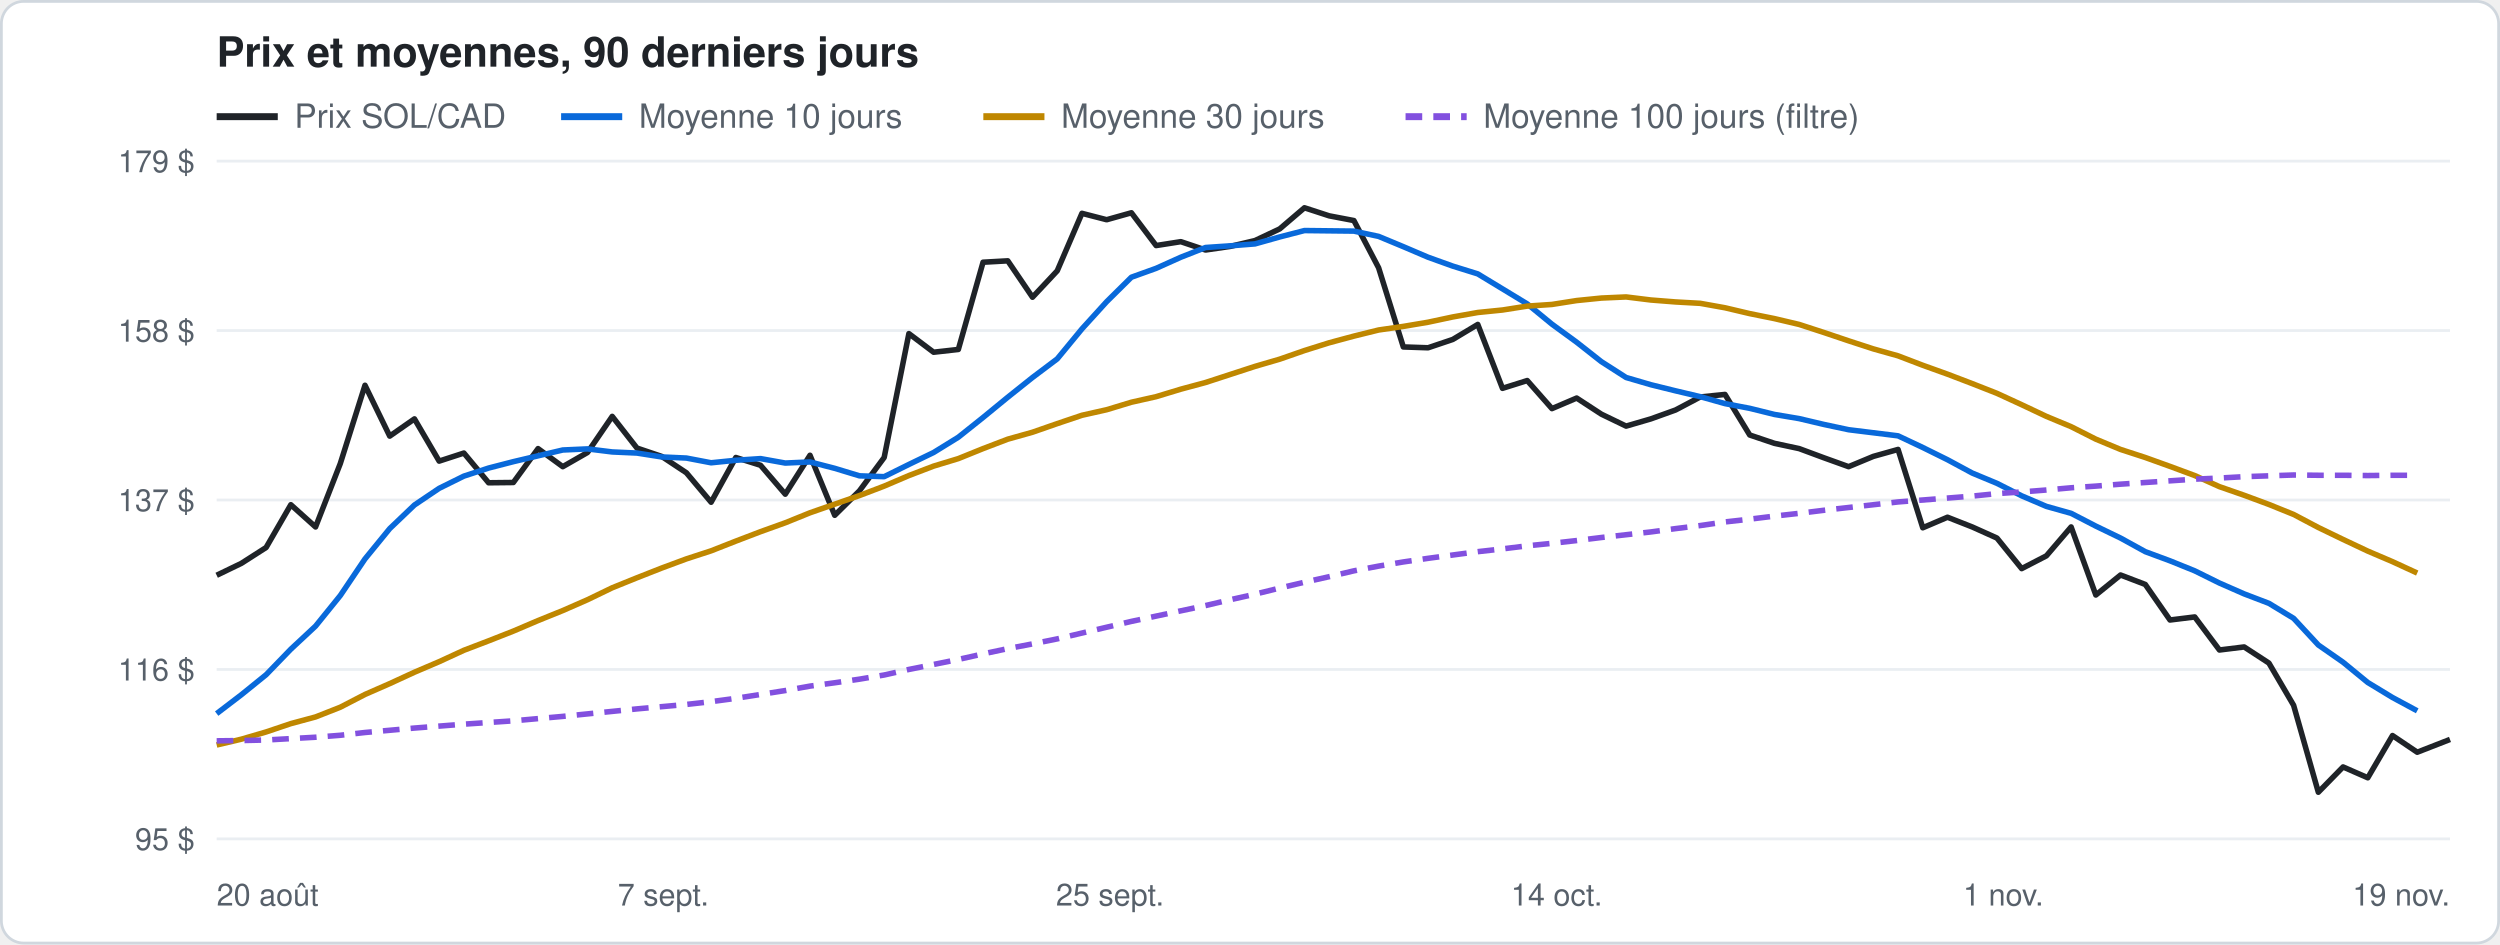
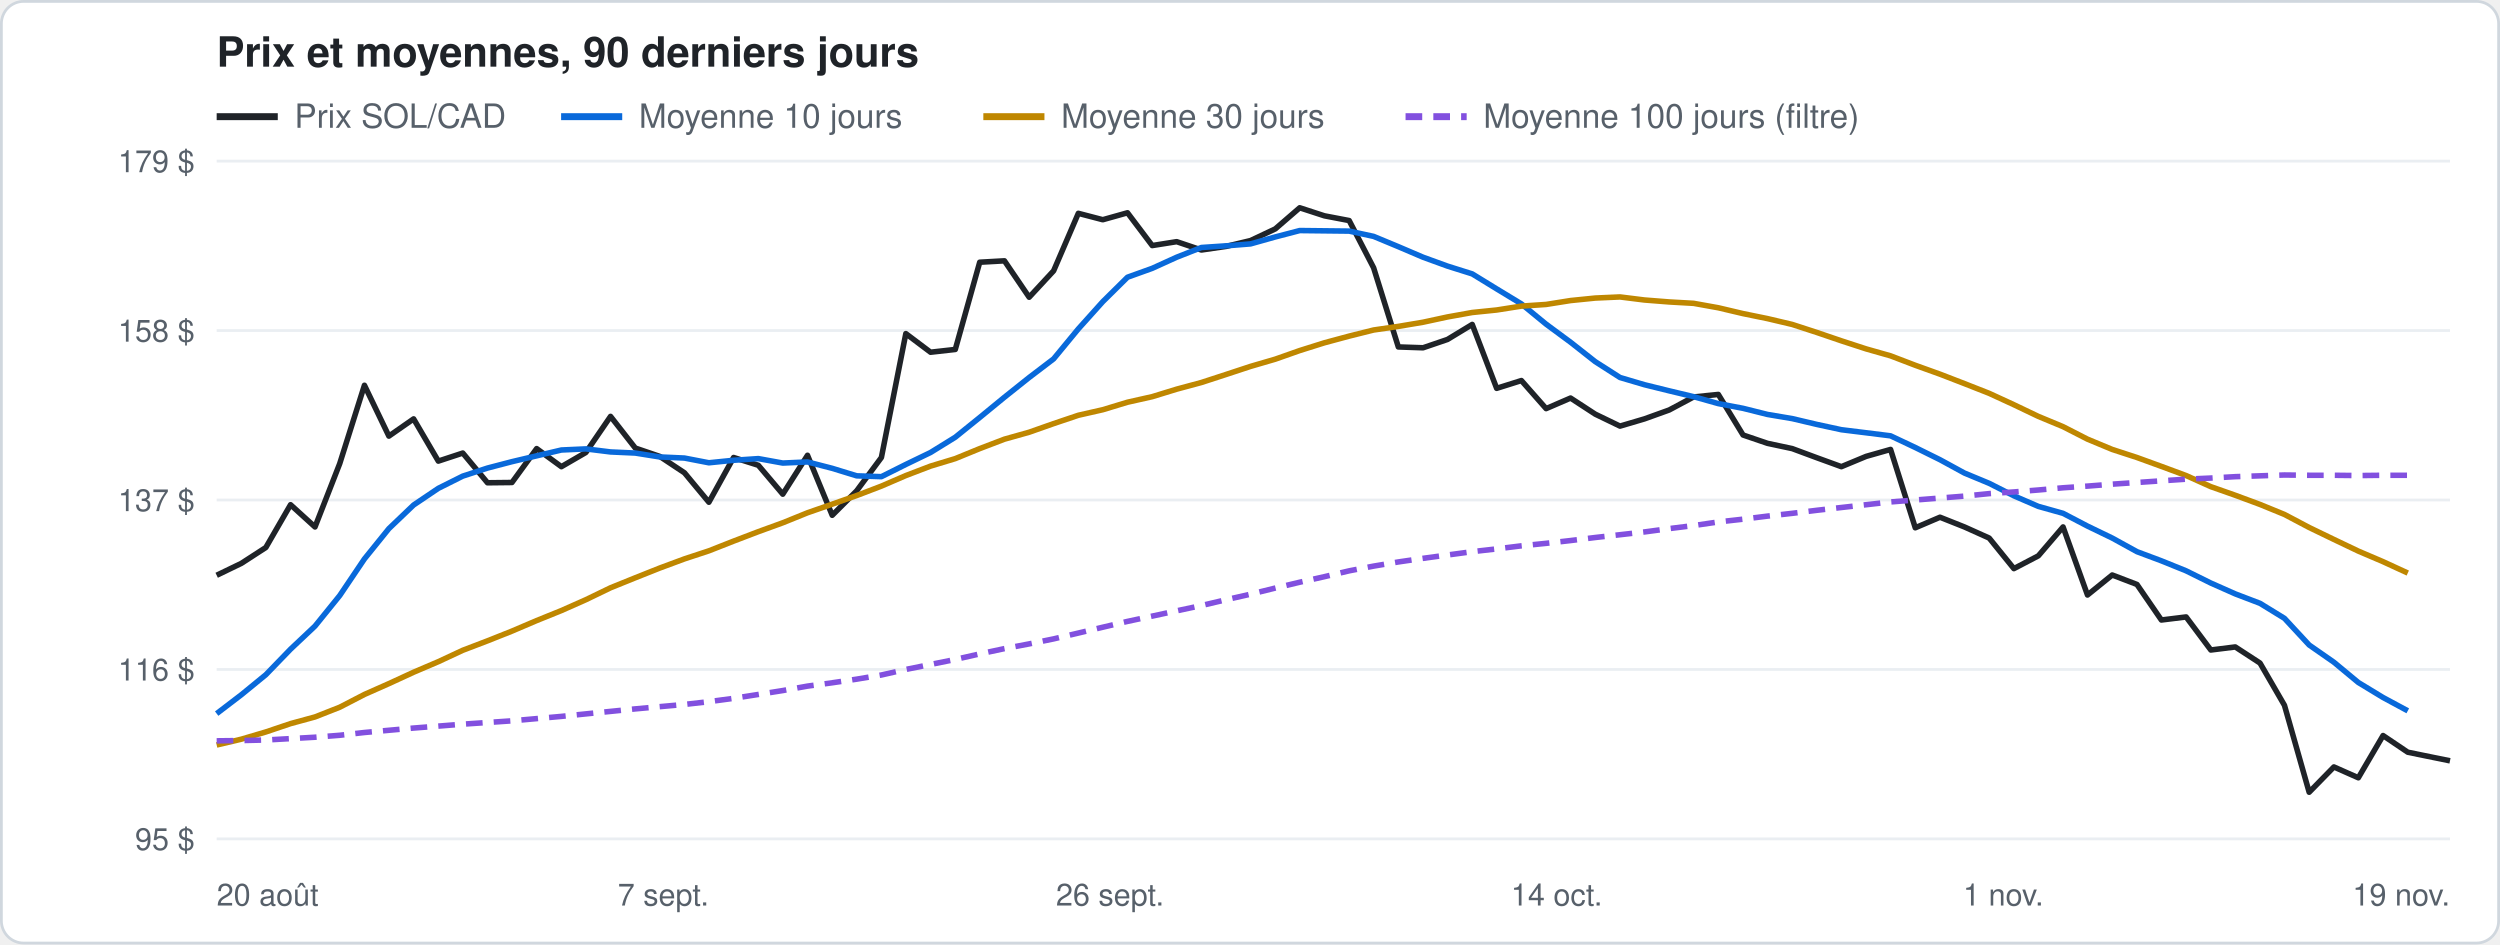
<svg xmlns="http://www.w3.org/2000/svg" width="900" height="340" viewBox="0 0 900 340" font-family="-apple-system, Segoe UI, Helvetica, Arial, sans-serif">
  <rect x="0.5" y="0.5" width="899" height="339" rx="8" fill="#ffffff" stroke="#d0d7de" />
  <text x="78" y="24" font-size="15" font-weight="600" fill="#1f2328">Prix et moyennes, 90 derniers jours</text>
  <line x1="78" y1="42" x2="100" y2="42" stroke="#1f2328" stroke-width="2.5" />
  <text x="106" y="46" font-size="12" fill="#57606a">Prix SOL/CAD</text>
  <line x1="202" y1="42" x2="224" y2="42" stroke="#0969da" stroke-width="2.5" />
  <text x="230" y="46" font-size="12" fill="#57606a">Moyenne 10 jours</text>
  <line x1="354" y1="42" x2="376" y2="42" stroke="#bf8700" stroke-width="2.5" />
  <text x="382" y="46" font-size="12" fill="#57606a">Moyenne 30 jours</text>
  <line x1="506" y1="42" x2="528" y2="42" stroke="#8250df" stroke-width="2.5" stroke-dasharray="6 4" />
  <text x="534" y="46" font-size="12" fill="#57606a">Moyenne 100 jours (filtre)</text>
  <line x1="78" y1="302.0" x2="882" y2="302.0" stroke="#eaeef2" />
  <text x="70" y="306.0" font-size="11" fill="#57606a" text-anchor="end">95 $</text>
  <line x1="78" y1="241.0" x2="882" y2="241.0" stroke="#eaeef2" />
  <text x="70" y="245.0" font-size="11" fill="#57606a" text-anchor="end">116 $</text>
  <line x1="78" y1="180.0" x2="882" y2="180.0" stroke="#eaeef2" />
  <text x="70" y="184.0" font-size="11" fill="#57606a" text-anchor="end">137 $</text>
  <line x1="78" y1="119.0" x2="882" y2="119.0" stroke="#eaeef2" />
  <text x="70" y="123.0" font-size="11" fill="#57606a" text-anchor="end">158 $</text>
  <line x1="78" y1="58.0" x2="882" y2="58.0" stroke="#eaeef2" />
  <text x="70" y="62.0" font-size="11" fill="#57606a" text-anchor="end">179 $</text>
  <text x="78.0" y="326" font-size="11" fill="#57606a" text-anchor="start">20 août</text>
  <text x="238.8" y="326" font-size="11" fill="#57606a" text-anchor="middle">7 sept.</text>
-   <text x="399.6" y="326" font-size="11" fill="#57606a" text-anchor="middle">25 sept.</text>
+   <text x="399.6" y="326" font-size="11" fill="#57606a" text-anchor="middle">26 sept.</text>
  <text x="560.4" y="326" font-size="11" fill="#57606a" text-anchor="middle">14 oct.</text>
  <text x="721.2" y="326" font-size="11" fill="#57606a" text-anchor="middle">1 nov.</text>
  <text x="882.0" y="326" font-size="11" fill="#57606a" text-anchor="end">19 nov.</text>
-   <polyline points="78.0,207.1 86.9,202.8 95.8,197.1 104.7,181.7 113.6,189.7 122.5,166.9 131.4,138.7 140.3,157.0 149.2,150.8 158.1,166.0 167.0,163.1 175.9,173.8 184.8,173.7 193.7,161.5 202.6,168.0 211.5,162.9 220.4,149.9 229.3,161.3 238.2,164.3 247.1,170.2 256.0,180.8 264.9,164.7 273.8,167.5 282.7,177.9 291.6,163.9 300.5,185.5 309.4,176.7 318.3,164.7 327.2,120.1 336.1,126.8 345.0,125.8 353.9,94.4 362.8,93.9 371.7,107.0 380.6,97.5 389.5,76.8 398.4,79.1 407.3,76.6 416.2,88.4 425.1,87.0 434.0,90.0 442.9,88.7 451.8,86.6 460.7,82.4 469.6,74.8 478.5,77.7 487.4,79.4 496.3,96.4 505.2,124.9 514.1,125.2 523.0,122.2 532.0,116.8 540.9,139.8 549.8,137.0 558.7,147.1 567.6,143.3 576.5,149.1 585.4,153.4 594.3,150.8 603.2,147.6 612.1,142.9 621.0,142.0 629.9,156.6 638.8,159.6 647.7,161.5 656.6,164.8 665.5,168.0 674.4,164.3 683.3,161.8 692.2,190.0 701.1,186.2 710.0,189.7 718.9,193.7 727.8,204.7 736.7,200.1 745.6,189.7 754.5,214.2 763.4,207.0 772.3,210.4 781.2,223.2 790.1,222.1 799.0,234.0 807.9,232.9 816.8,238.7 825.7,253.9 834.6,285.2 843.5,276.1 852.4,280.0 861.3,264.8 870.2,270.8 882.0,266.2" fill="none" stroke="#1f2328" stroke-width="2" stroke-linejoin="round" />
-   <polyline points="78.0,256.9 86.9,250.1 95.8,242.9 104.7,233.7 113.6,225.4 122.5,214.4 131.4,201.2 140.3,190.3 149.2,181.8 158.1,175.8 167.0,171.4 175.9,168.5 184.8,166.2 193.7,164.1 202.6,162.0 211.5,161.6 220.4,162.7 229.3,163.1 238.2,164.5 247.1,164.9 256.0,166.6 264.9,165.7 273.8,165.1 282.7,166.7 291.6,166.3 300.5,168.6 309.4,171.3 318.3,171.6 327.2,167.2 336.1,162.9 345.0,157.4 353.9,150.3 362.8,143.0 371.7,135.9 380.6,129.2 389.5,118.4 398.4,108.6 407.3,99.8 416.2,96.6 425.1,92.6 434.0,89.1 442.9,88.5 451.8,87.8 460.7,85.3 469.6,83.0 478.5,83.1 487.4,83.2 496.3,85.1 505.2,88.8 514.1,92.6 523.0,95.8 532.0,98.6 540.9,104.0 549.8,109.4 558.7,116.7 567.6,123.2 576.5,130.2 585.4,135.9 594.3,138.5 603.2,140.7 612.1,142.8 621.0,145.3 629.9,147.0 638.8,149.2 647.7,150.7 656.6,152.8 665.5,154.7 674.4,155.8 683.3,156.9 692.2,161.1 701.1,165.5 710.0,170.3 718.9,174.0 727.8,178.5 736.7,182.3 745.6,184.8 754.5,189.4 763.4,193.7 772.3,198.6 781.2,201.9 790.1,205.5 799.0,209.9 807.9,213.8 816.8,217.2 825.7,222.6 834.6,232.2 843.5,238.4 852.4,245.7 861.3,251.1 870.2,255.9" fill="none" stroke="#0969da" stroke-width="2" stroke-linejoin="round" />
-   <polyline points="78.0,268.2 86.9,266.1 95.8,263.5 104.7,260.5 113.6,258.1 122.5,254.6 131.4,250.0 140.3,246.1 149.2,242.0 158.1,238.2 167.0,234.1 175.9,230.7 184.8,227.2 193.7,223.4 202.6,219.8 211.5,215.9 220.4,211.6 229.3,208.0 238.2,204.5 247.1,201.2 256.0,198.3 264.9,194.8 273.8,191.4 282.7,188.2 291.6,184.6 300.5,181.5 309.4,178.4 318.3,175.0 327.2,171.2 336.1,167.8 345.0,165.1 353.9,161.5 362.8,158.1 371.7,155.6 380.6,152.5 389.5,149.5 398.4,147.5 407.3,144.8 416.2,142.8 425.1,140.1 434.0,137.7 442.9,134.8 451.8,131.9 460.7,129.3 469.6,126.2 478.5,123.4 487.4,121.0 496.3,118.8 505.2,117.5 514.1,116.0 523.0,114.1 532.0,112.5 540.9,111.6 549.8,110.2 558.7,109.6 567.6,108.2 576.5,107.3 585.4,106.9 594.3,108.0 603.2,108.7 612.1,109.2 621.0,110.8 629.9,112.9 638.8,114.7 647.7,116.8 656.6,119.7 665.5,122.7 674.4,125.6 683.3,128.1 692.2,131.5 701.1,134.7 710.0,138.1 718.9,141.6 727.8,145.7 736.7,149.9 745.6,153.6 754.5,158.1 763.4,161.8 772.3,164.7 781.2,167.9 790.1,171.2 799.0,175.2 807.9,178.3 816.8,181.6 825.7,185.2 834.6,189.9 843.5,194.2 852.4,198.4 861.3,202.2 870.2,206.3" fill="none" stroke="#bf8700" stroke-width="2" stroke-linejoin="round" />
-   <polyline points="78.0,266.7 86.9,266.6 95.8,266.4 104.7,265.9 113.6,265.4 122.5,264.7 131.4,263.7 140.3,262.9 149.2,262.1 158.1,261.4 167.0,260.7 175.9,260.1 184.8,259.5 193.7,258.7 202.6,257.9 211.5,257.0 220.4,256.1 229.3,255.2 238.2,254.4 247.1,253.6 256.0,252.6 264.9,251.4 273.8,250.0 282.7,248.6 291.6,247.0 300.5,245.8 309.4,244.5 318.3,243.0 327.2,241.0 336.1,239.2 345.0,237.4 353.9,235.4 362.8,233.5 371.7,231.8 380.6,230.0 389.5,227.9 398.4,225.8 407.3,223.7 416.2,221.8 425.1,219.9 434.0,218.0 442.9,215.9 451.8,213.9 460.7,211.7 469.6,209.6 478.5,207.6 487.4,205.5 496.3,203.8 505.2,202.3 514.1,201.0 523.0,199.8 532.0,198.6 540.9,197.6 549.8,196.5 558.7,195.6 567.6,194.6 576.5,193.5 585.4,192.5 594.3,191.5 603.2,190.3 612.1,189.2 621.0,187.9 629.9,186.9 638.8,185.8 647.7,184.8 656.6,183.7 665.5,182.7 674.4,181.7 683.3,180.7 692.2,180.0 701.1,179.3 710.0,178.6 718.9,177.7 727.8,177.1 736.7,176.4 745.6,175.6 754.5,175.0 763.4,174.3 772.3,173.7 781.2,173.1 790.1,172.5 799.0,172.1 807.9,171.6 816.8,171.3 825.7,171.0 834.6,171.1 843.5,171.1 852.4,171.2 861.3,171.1 870.2,171.1" fill="none" stroke="#8250df" stroke-width="2" stroke-linejoin="round" stroke-dasharray="6 4" />
+   <polyline points="78.0,207.1 86.9,202.8 95.7,197.1 104.6,181.7 113.4,189.7 122.3,166.9 131.2,138.7 140.0,157.0 148.9,150.8 157.8,166.0 166.6,163.1 175.5,173.8 184.3,173.7 193.2,161.5 202.1,168.0 210.9,162.9 219.8,149.9 228.7,161.3 237.5,164.3 246.4,170.2 255.2,180.8 264.1,164.7 273.0,167.5 281.8,177.9 290.7,163.9 299.6,185.5 308.4,176.7 317.3,164.7 326.1,120.1 335.0,126.8 343.9,125.8 352.7,94.4 361.6,93.9 370.5,107.0 379.3,97.5 388.2,76.8 397.0,79.1 405.9,76.6 414.8,88.4 423.6,87.0 432.5,90.0 441.4,88.7 450.2,86.6 459.1,82.4 467.9,74.8 476.8,77.7 485.7,79.4 494.5,96.4 503.4,124.9 512.3,125.2 521.1,122.2 530.0,116.8 538.8,139.8 547.7,137.0 556.6,147.1 565.4,143.3 574.3,149.1 583.2,153.4 592.0,150.8 600.9,147.6 609.7,142.9 618.6,142.0 627.5,156.6 636.3,159.6 645.2,161.5 654.1,164.8 662.9,168.0 671.8,164.3 680.6,161.8 689.5,190.0 698.4,186.2 707.2,189.7 716.1,193.7 725.0,204.7 733.8,200.1 742.7,189.7 751.5,214.2 760.4,207.0 769.3,210.4 778.1,223.2 787.0,222.1 795.9,234.0 804.7,232.9 813.6,238.7 822.4,253.9 831.3,285.2 840.2,276.1 849.0,280.0 857.9,264.8 866.8,270.8 882.0,273.9" fill="none" stroke="#1f2328" stroke-width="2" stroke-linejoin="round" />
+   <polyline points="78.0,256.9 86.9,250.1 95.7,242.9 104.6,233.7 113.4,225.4 122.3,214.4 131.2,201.2 140.0,190.3 148.9,181.8 157.8,175.8 166.6,171.4 175.5,168.5 184.3,166.2 193.2,164.1 202.1,162.0 210.9,161.6 219.8,162.7 228.7,163.1 237.5,164.5 246.4,164.9 255.2,166.6 264.1,165.7 273.0,165.1 281.8,166.7 290.7,166.3 299.6,168.6 308.4,171.3 317.3,171.6 326.1,167.2 335.0,162.9 343.9,157.4 352.7,150.3 361.6,143.0 370.5,135.9 379.3,129.2 388.2,118.4 397.0,108.6 405.9,99.8 414.8,96.6 423.6,92.6 432.5,89.1 441.4,88.5 450.2,87.8 459.1,85.3 467.9,83.0 476.8,83.1 485.7,83.2 494.5,85.1 503.4,88.8 512.3,92.6 521.1,95.8 530.0,98.6 538.8,104.0 547.7,109.4 556.6,116.7 565.4,123.2 574.3,130.2 583.2,135.9 592.0,138.5 600.9,140.7 609.7,142.8 618.6,145.3 627.5,147.0 636.3,149.2 645.2,150.7 654.1,152.8 662.9,154.7 671.8,155.8 680.6,156.9 689.5,161.1 698.4,165.5 707.2,170.3 716.1,174.0 725.0,178.5 733.8,182.3 742.7,184.8 751.5,189.4 760.4,193.7 769.3,198.6 778.1,201.9 787.0,205.5 795.9,209.9 804.7,213.8 813.6,217.2 822.4,222.6 831.3,232.2 840.2,238.4 849.0,245.7 857.9,251.1 866.8,255.9" fill="none" stroke="#0969da" stroke-width="2" stroke-linejoin="round" />
+   <polyline points="78.0,268.2 86.9,266.1 95.7,263.5 104.6,260.5 113.4,258.1 122.3,254.6 131.2,250.0 140.0,246.1 148.9,242.0 157.8,238.2 166.6,234.1 175.5,230.7 184.3,227.2 193.2,223.4 202.1,219.8 210.9,215.9 219.8,211.6 228.7,208.0 237.5,204.5 246.4,201.2 255.2,198.3 264.1,194.8 273.0,191.4 281.8,188.2 290.7,184.6 299.6,181.5 308.4,178.4 317.3,175.0 326.1,171.2 335.0,167.8 343.9,165.1 352.7,161.5 361.6,158.1 370.5,155.6 379.3,152.5 388.2,149.5 397.0,147.5 405.9,144.8 414.8,142.8 423.6,140.1 432.5,137.7 441.4,134.8 450.2,131.9 459.1,129.3 467.9,126.2 476.8,123.4 485.7,121.0 494.5,118.8 503.4,117.5 512.3,116.0 521.1,114.1 530.0,112.5 538.8,111.6 547.7,110.2 556.6,109.6 565.4,108.2 574.3,107.3 583.2,106.9 592.0,108.0 600.9,108.7 609.7,109.2 618.6,110.8 627.5,112.9 636.3,114.7 645.2,116.8 654.1,119.7 662.9,122.7 671.8,125.6 680.6,128.1 689.5,131.5 698.4,134.7 707.2,138.1 716.1,141.6 725.0,145.7 733.8,149.9 742.7,153.6 751.5,158.1 760.4,161.8 769.3,164.7 778.1,167.9 787.0,171.2 795.9,175.2 804.7,178.3 813.6,181.6 822.4,185.2 831.3,189.9 840.2,194.2 849.0,198.4 857.9,202.2 866.8,206.3" fill="none" stroke="#bf8700" stroke-width="2" stroke-linejoin="round" />
+   <polyline points="78.0,266.7 86.9,266.6 95.7,266.4 104.6,265.9 113.4,265.4 122.3,264.7 131.2,263.7 140.0,262.9 148.9,262.1 157.8,261.4 166.6,260.7 175.5,260.1 184.3,259.5 193.2,258.7 202.1,257.9 210.9,257.0 219.8,256.1 228.7,255.2 237.5,254.4 246.4,253.6 255.2,252.6 264.1,251.4 273.0,250.0 281.8,248.6 290.7,247.0 299.6,245.8 308.4,244.5 317.3,243.0 326.1,241.0 335.0,239.2 343.9,237.4 352.7,235.4 361.6,233.5 370.5,231.8 379.3,230.0 388.2,227.9 397.0,225.8 405.9,223.7 414.8,221.8 423.6,219.9 432.5,218.0 441.4,215.9 450.2,213.9 459.1,211.7 467.9,209.6 476.8,207.6 485.7,205.5 494.5,203.8 503.4,202.3 512.3,201.0 521.1,199.8 530.0,198.6 538.8,197.6 547.7,196.5 556.6,195.6 565.4,194.6 574.3,193.5 583.2,192.5 592.0,191.5 600.9,190.3 609.7,189.2 618.6,187.9 627.5,186.9 636.3,185.8 645.2,184.8 654.1,183.7 662.9,182.7 671.8,181.7 680.6,180.7 689.5,180.0 698.4,179.3 707.2,178.6 716.1,177.7 725.0,177.1 733.8,176.4 742.7,175.6 751.5,175.0 760.4,174.3 769.3,173.7 778.1,173.1 787.0,172.5 795.9,172.1 804.7,171.6 813.6,171.3 822.4,171.0 831.3,171.1 840.2,171.1 849.0,171.2 857.9,171.1 866.8,171.1" fill="none" stroke="#8250df" stroke-width="2" stroke-linejoin="round" stroke-dasharray="6 4" />
</svg>
